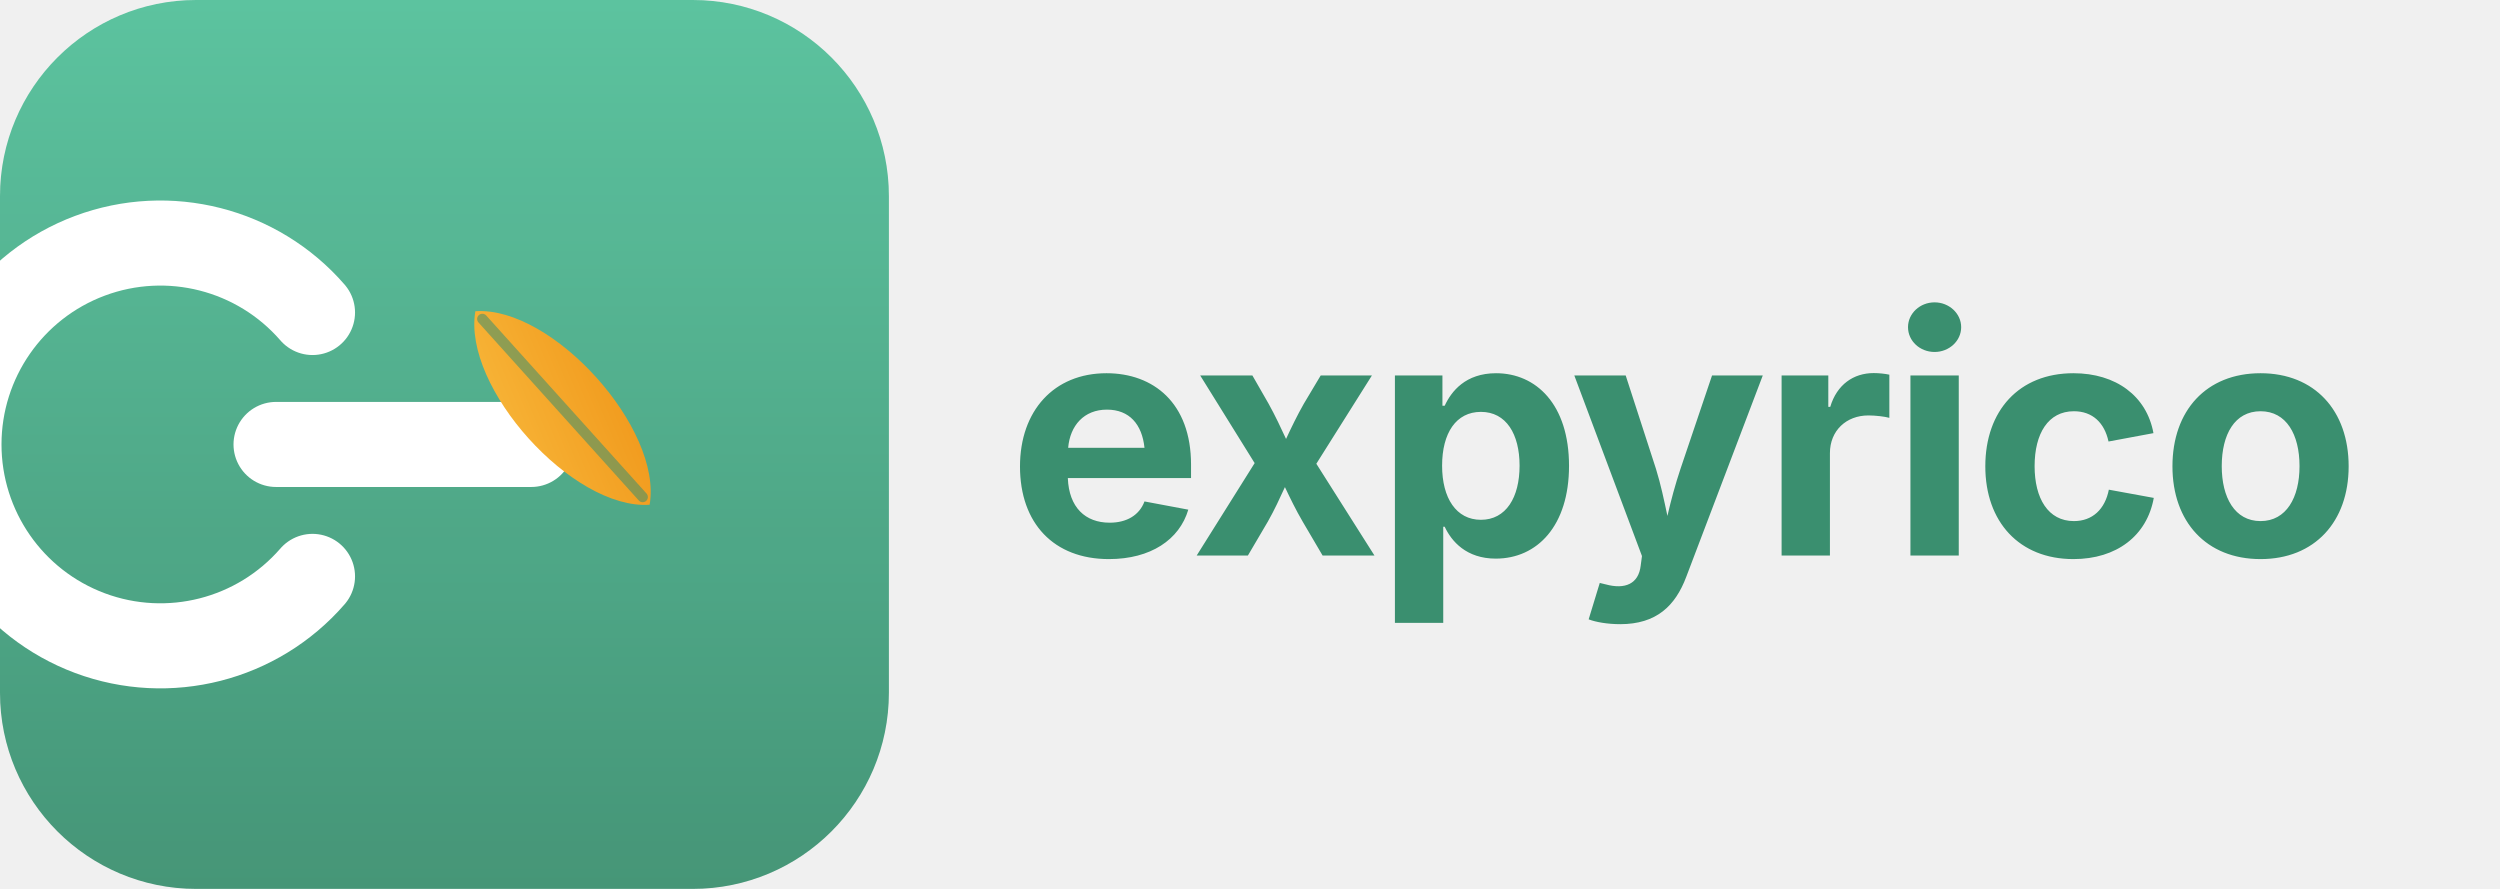
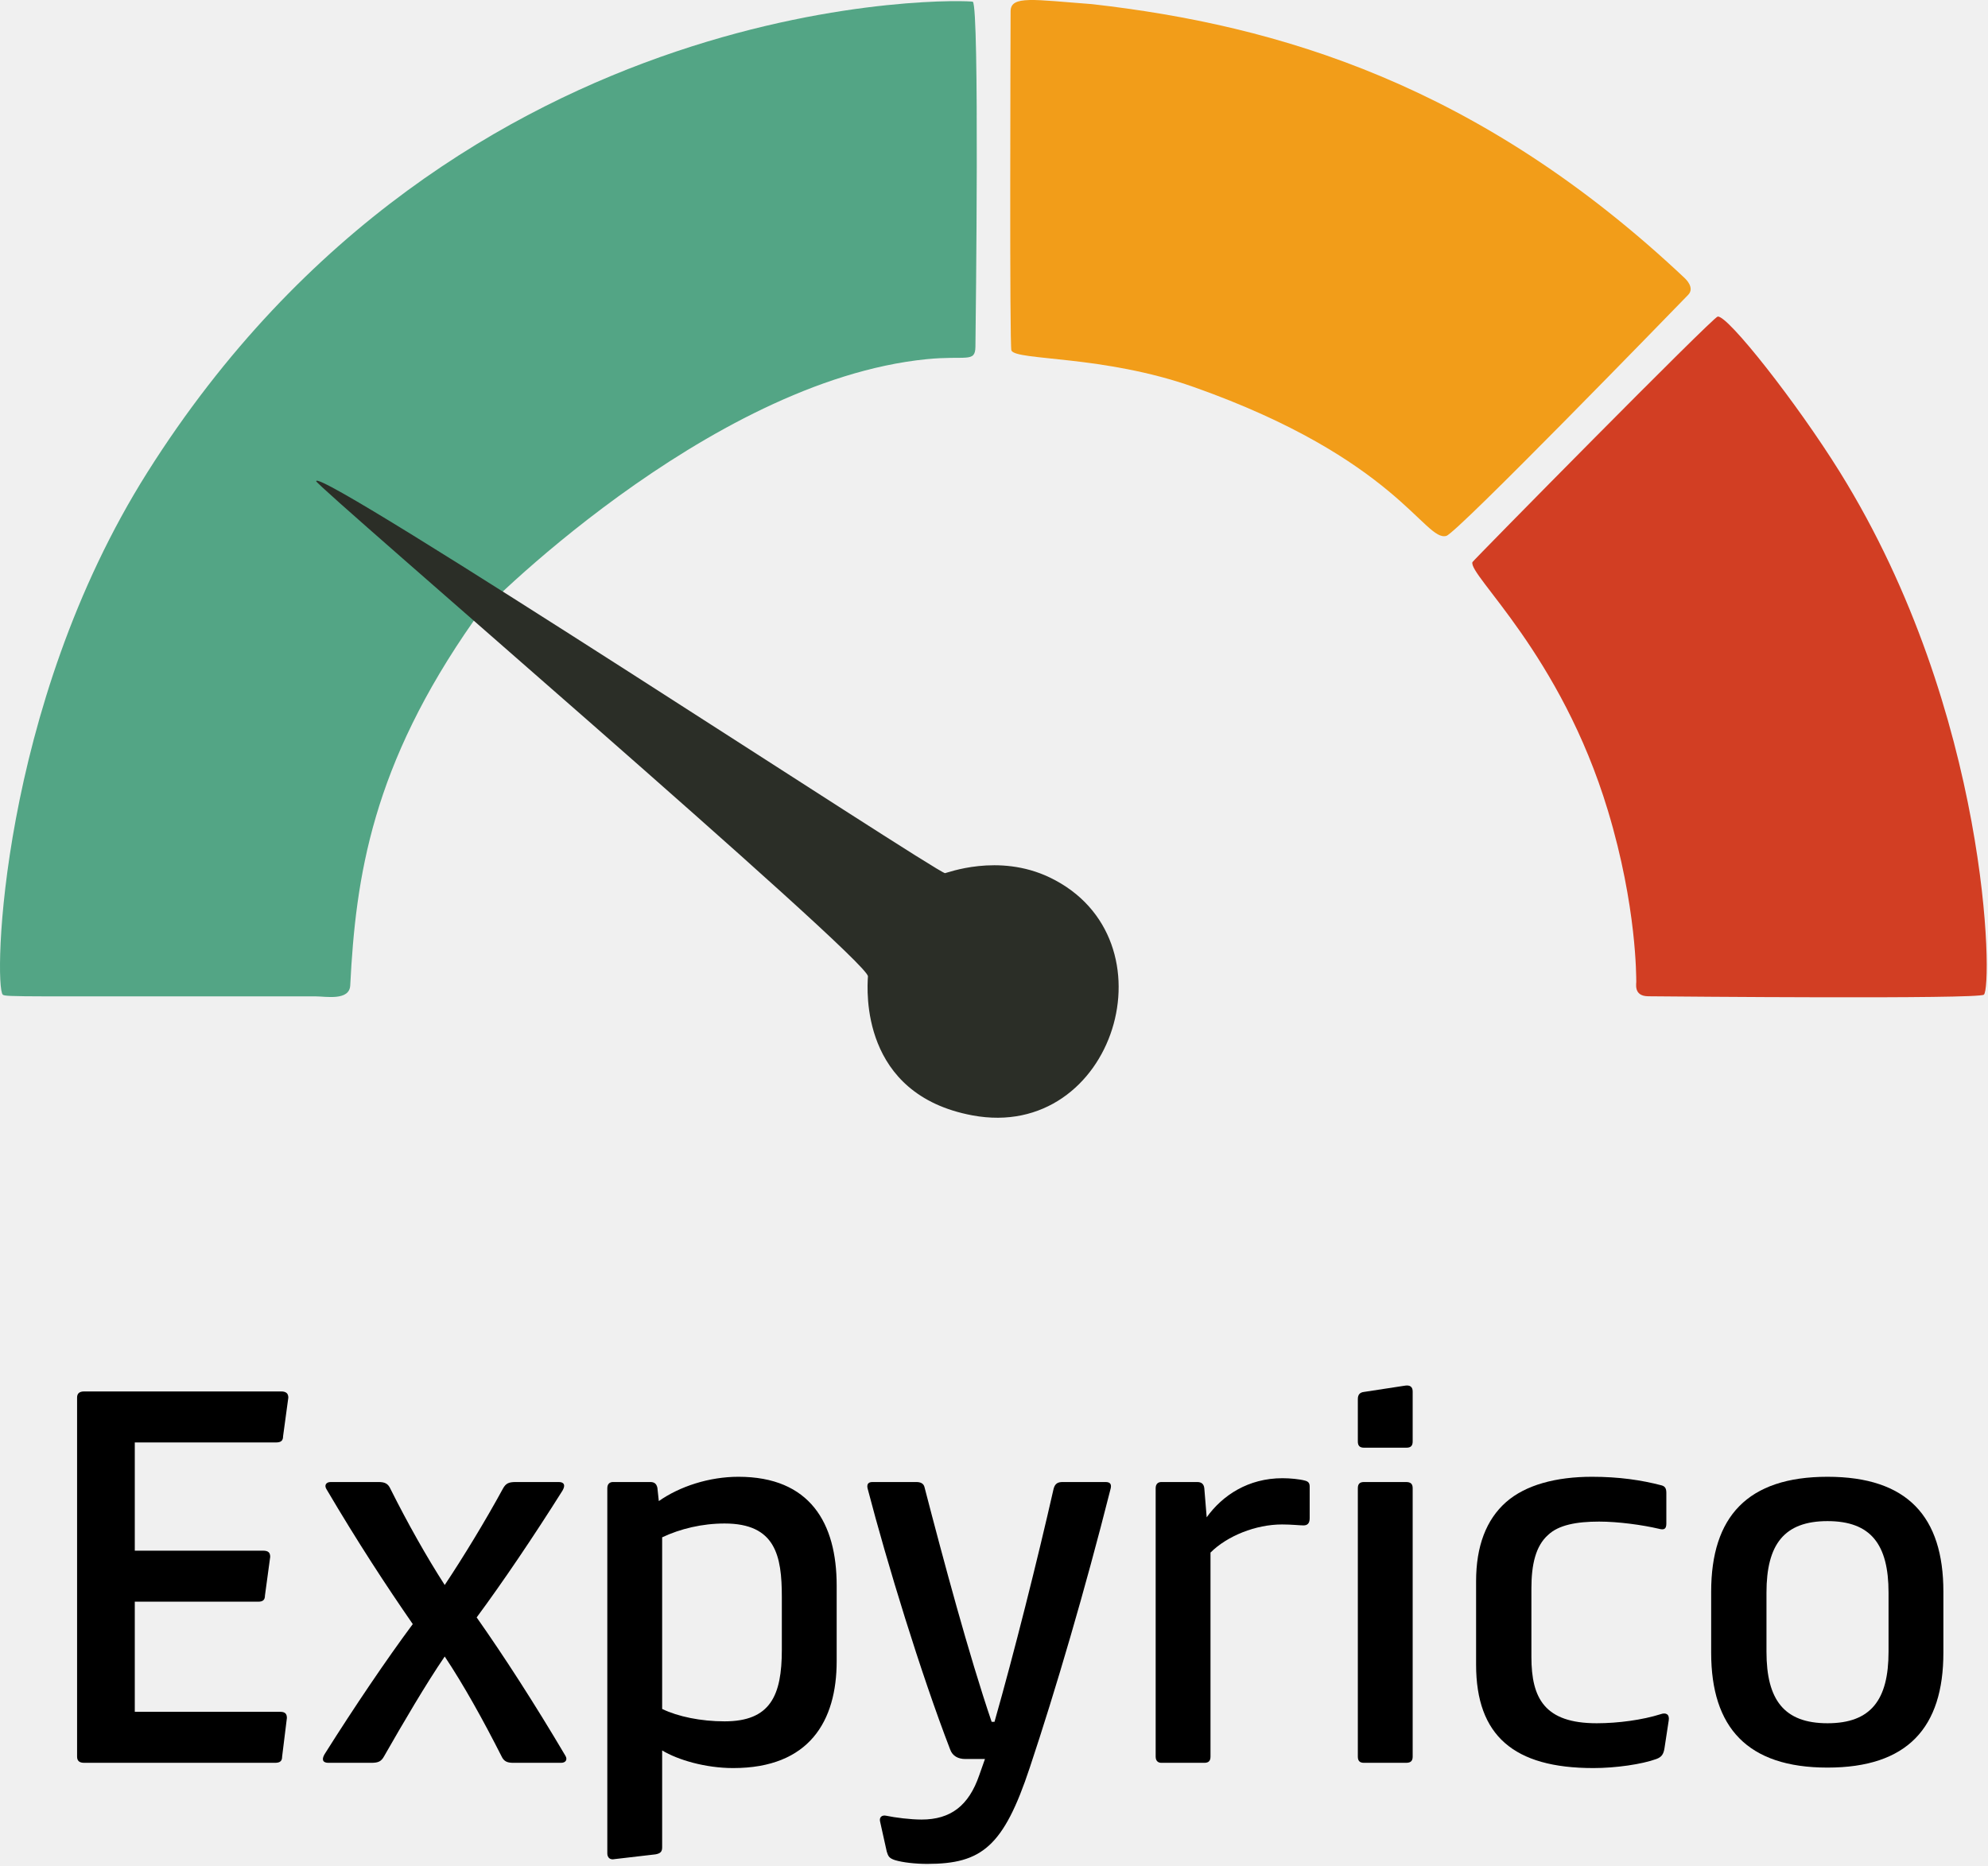
- <svg xmlns="http://www.w3.org/2000/svg" viewBox="0 0 2880 1024" role="img" aria-label="Expyrico logo">
-   <defs>
-     <linearGradient id="sage" x1="0" y1="0" x2="0" y2="1">
-       <stop offset="0" stop-color="#52BF99" />
-       <stop offset="1" stop-color="#3A8F6F" />
-     </linearGradient>
-     <linearGradient id="honey" x1="0" y1="0" x2="1" y2="1">
-       <stop offset="0" stop-color="#F8B73A" />
-       <stop offset="1" stop-color="#F0971A" />
-     </linearGradient>
-   </defs>
-   <g transform="translate(0 0)">
-     <rect x="0" y="0" width="1024" height="1024" rx="226" ry="226" fill="url(#sage)" />
-     <rect x="0" y="0" width="1024" height="1024" rx="226" ry="226" fill="#FFFFFF" opacity="0.06" />
-     <path d="M 360 360 A 232 232 0 1 0 360 664" fill="none" stroke="#FFFFFF" stroke-width="98" stroke-linecap="round" />
-     <path d="M 318 512 H 612" fill="none" stroke="#FFFFFF" stroke-width="98" stroke-linecap="round" />
-     <g transform="translate(648 470) rotate(-42)">
-       <path d="M 0 -150 C 70 -95 70 95 0 150 C -70 95 -70 -95 0 -150 Z" fill="url(#honey)" />
-       <path d="M 0 -138 L 0 138" fill="none" stroke="#3A8F6F" stroke-width="12" stroke-linecap="round" opacity="0.55" />
+ <svg xmlns="http://www.w3.org/2000/svg" width="100%" height="100%" viewBox="0 0 865 812" version="1.1" xml:space="preserve" style="fill-rule:evenodd;clip-rule:evenodd;stroke-linejoin:round;stroke-miterlimit:2;">
+   <path d="M403.14,156.315c-95.566,9.562 -196.039,111.566 -196.876,113.645c-44.394,63.261 -51.483,111.55 -53.874,158.883c-0.344,6.818 -10.631,4.76 -15.196,4.758c-128.706,-0.058 -134.778,0.342 -135.986,-0.738c-3.929,-3.509 -1.857,-124.65 62.948,-227.356c135.19,-214.258 358.221,-205.617 359.138,-204.747c2.908,2.759 1.272,138.071 1.127,150.076c-0.087,7.208 -3.941,3.744 -21.28,5.479Z" style="fill:#53a585;" />
+   <path d="M475.115,1.795c81.299,9.214 168.648,35.061 257.927,119.245c0.432,0.407 4.469,4.214 1.505,7.268c-8.278,8.528 -100.464,103.493 -105.208,104.897c-9.414,2.786 -21.543,-33.532 -109.982,-64.799c-39.276,-13.886 -77,-11.389 -79.276,-15.854c-0.859,-1.684 -0.398,-135.848 -0.357,-147.66c0.024,-7.022 10.176,-4.959 35.392,-3.097Z" style="fill:#f29d19;" />
+   <path d="M711.958,426.857c-0.064,-1.097 0.351,-32.052 -12.346,-74.108c-20.592,-68.208 -60.742,-102.393 -58.941,-108.115c0.189,-0.601 104.507,-106.505 106.707,-106.864c4.358,-0.711 34.589,37.783 53.096,67.56c65.4,105.222 66.587,224.534 62.721,227.546c-2.569,2.001 -134.341,0.796 -146.022,0.689c-6.748,-0.062 -5.026,-5.895 -5.216,-6.707Z" style="fill:#d23e23;" />
+   <path d="M137.568,209.402c0.099,-7.044 269.935,170.48 273.626,170.585c0.674,0.019 23.14,-8.868 45.531,1.862c55.373,26.536 28.262,115.076 -33.62,103.553c-48.798,-9.087 -45.849,-54.453 -45.457,-60.493c0.461,-7.098 -240.111,-213.364 -240.081,-215.508Z" style="fill:#2b2e27;" />
+   <g transform="matrix(2.040536,0,0,2.040536,-1266.402,-2481.763)">
+     <g>
+       <g transform="matrix(101.6751,0,0,101.6751,629.1291,1592.191)">
+         <path d="M0.093,-0.779c-0.01,0 -0.015,0.004 -0.015,0.013l0,0.753c0,0.009 0.005,0.013 0.015,0.013l0.4,-0c0.011,-0 0.015,-0.004 0.015,-0.013l0.01,-0.081c0,-0.009 -0.004,-0.013 -0.014,-0.013l-0.305,0l0,-0.231l0.259,0c0.01,0 0.014,-0.004 0.014,-0.013l0.011,-0.081c0,-0.009 -0.004,-0.013 -0.015,-0.013l-0.269,0l0,-0.227l0.296,0c0.011,0 0.015,-0.004 0.015,-0.013l0.011,-0.081c0,-0.009 -0.005,-0.013 -0.015,-0.013l-0.413,0Z" style="fill-rule:nonzero;" />
+       </g>
+       <g transform="matrix(101.6751,0,0,101.6751,687.389,1592.191)">
+         <path d="M0.162,-0.575c-0.005,-0.011 -0.012,-0.014 -0.025,-0.014l-0.1,0c-0.01,0 -0.014,0.007 -0.009,0.015c0.066,0.112 0.125,0.202 0.181,0.283c-0.055,0.074 -0.122,0.173 -0.185,0.273c-0.007,0.012 -0.003,0.018 0.008,0.018l0.09,-0c0.015,-0 0.021,-0.003 0.027,-0.014c0.04,-0.07 0.088,-0.152 0.127,-0.209c0.04,0.06 0.081,0.134 0.119,0.209c0.005,0.011 0.012,0.014 0.025,0.014l0.1,-0c0.01,-0 0.014,-0.007 0.009,-0.015c-0.065,-0.11 -0.129,-0.209 -0.186,-0.29c0.054,-0.073 0.119,-0.169 0.18,-0.266c0.007,-0.012 0.003,-0.018 -0.008,-0.018l-0.09,0c-0.015,0 -0.021,0.003 -0.027,0.014c-0.037,0.068 -0.084,0.145 -0.122,0.202c-0.038,-0.059 -0.078,-0.13 -0.114,-0.202Z" style="fill-rule:nonzero;" />
+       </g>
+       <g transform="matrix(101.6751,0,0,101.6751,742.4968,1592.191)">
+         <path d="M0.18,-0.577c-0.002,-0.009 -0.007,-0.012 -0.015,-0.012l-0.078,0c-0.007,0 -0.012,0.004 -0.012,0.013l0,0.766c0,0.009 0.006,0.014 0.015,0.012l0.086,-0.01c0.011,-0.002 0.014,-0.006 0.014,-0.015l0,-0.203c0.033,0.02 0.091,0.037 0.149,0.037c0.16,0 0.217,-0.099 0.217,-0.224l0,-0.159c0,-0.131 -0.056,-0.228 -0.206,-0.228c-0.061,0 -0.123,0.02 -0.167,0.051l-0.003,-0.028Zm0.01,0.104c0.038,-0.018 0.084,-0.029 0.131,-0.029c0.107,0 0.12,0.068 0.12,0.154l0,0.111c0,0.096 -0.024,0.15 -0.12,0.15c-0.05,-0 -0.098,-0.01 -0.131,-0.026l0,-0.36Z" style="fill-rule:nonzero;" />
+       </g>
+       <g transform="matrix(101.6751,0,0,101.6751,803.9086,1592.191)">
+         <path d="M0.027,-0.589c-0.01,0 -0.012,0.006 -0.01,0.014c0.041,0.157 0.111,0.386 0.173,0.547c0.005,0.014 0.017,0.02 0.032,0.02l0.041,0l-0.012,0.034c-0.022,0.064 -0.06,0.093 -0.121,0.093c-0.023,0 -0.055,-0.004 -0.074,-0.008c-0.009,-0.002 -0.015,0.003 -0.013,0.012l0.014,0.063c0.003,0.01 0.005,0.014 0.017,0.018c0.016,0.005 0.043,0.008 0.068,0.008c0.114,0 0.16,-0.036 0.215,-0.202c0.054,-0.162 0.116,-0.373 0.169,-0.583c0.003,-0.01 0.001,-0.016 -0.01,-0.016l-0.09,0c-0.01,0 -0.016,0.003 -0.019,0.014c-0.034,0.15 -0.083,0.345 -0.124,0.489l-0.006,0c-0.048,-0.141 -0.101,-0.339 -0.141,-0.493c-0.002,-0.007 -0.008,-0.01 -0.017,-0.01l-0.092,0Z" style="fill-rule:nonzero;" />
+       </g>
+       <g transform="matrix(101.6751,0,0,101.6751,859.4232,1592.191)">
+         <path d="M0.087,-0.589c-0.007,0 -0.012,0.004 -0.012,0.013l0,0.563c0,0.009 0.005,0.013 0.012,0.013l0.09,-0c0.009,-0 0.013,-0.004 0.013,-0.013l0,-0.428c0.035,-0.035 0.095,-0.059 0.15,-0.059c0.02,0 0.037,0.002 0.045,0.002c0.008,0 0.013,-0.004 0.013,-0.015l0,-0.066c0,-0.007 -0.002,-0.011 -0.01,-0.013c-0.011,-0.003 -0.031,-0.005 -0.047,-0.005c-0.072,0 -0.126,0.036 -0.159,0.082l-0.005,-0.061c-0.001,-0.009 -0.006,-0.013 -0.015,-0.013l-0.075,0Z" style="fill-rule:nonzero;" />
+       </g>
+       <g transform="matrix(101.6751,0,0,101.6751,902.3301,1592.191)">
+         <path d="M0.09,-0.589c-0.009,0 -0.013,0.004 -0.013,0.013l0,0.563c0,0.009 0.004,0.013 0.013,0.013l0.088,-0c0.01,-0 0.014,-0.004 0.014,-0.013l0,-0.563c0,-0.009 -0.004,-0.013 -0.014,-0.013l-0.088,0Zm-0.013,-0.085c0,0.009 0.004,0.013 0.013,0.013l0.089,0c0.009,0 0.013,-0.004 0.013,-0.013l0,-0.105c0,-0.01 -0.006,-0.014 -0.017,-0.012l-0.085,0.013c-0.009,0.001 -0.013,0.006 -0.013,0.015l0,0.089Z" style="fill-rule:nonzero;" />
+       </g>
+       <g transform="matrix(101.6751,0,0,101.6751,929.6807,1592.191)">
+         <path d="M0.302,0.011c0.047,0 0.102,-0.008 0.132,-0.019c0.011,-0.004 0.015,-0.01 0.017,-0.022l0.009,-0.059c0.002,-0.013 -0.006,-0.017 -0.017,-0.013c-0.038,0.012 -0.089,0.019 -0.134,0.019c-0.109,0 -0.137,-0.052 -0.137,-0.139l0,-0.144c0,-0.05 0.009,-0.089 0.035,-0.112c0.022,-0.021 0.06,-0.028 0.107,-0.028c0.04,0 0.091,0.007 0.125,0.015c0.011,0.003 0.016,0.001 0.016,-0.011l0,-0.064c0,-0.01 -0.003,-0.014 -0.01,-0.016c-0.042,-0.011 -0.089,-0.018 -0.146,-0.018c-0.075,0 -0.139,0.017 -0.18,0.053c-0.042,0.037 -0.063,0.093 -0.063,0.166l0,0.175c0,0.149 0.079,0.217 0.246,0.217Z" style="fill-rule:nonzero;" />
+       </g>
+       <g transform="matrix(101.6751,0,0,101.6751,979.8065,1592.191)">
+         <path d="M0.543,-0.359c0,-0.157 -0.075,-0.241 -0.243,-0.241c-0.168,0 -0.244,0.084 -0.244,0.241l0,0.128c0,0.157 0.076,0.241 0.244,0.241c0.168,-0 0.243,-0.084 0.243,-0.241l0,-0.128Zm-0.115,0.126c0,0.101 -0.037,0.15 -0.128,0.15c-0.091,-0 -0.128,-0.049 -0.128,-0.15l0,-0.124c0,-0.101 0.037,-0.15 0.128,-0.15c0.091,0 0.128,0.049 0.128,0.15l0,0.124Z" style="fill-rule:nonzero;" />
+       </g>
    </g>
  </g>
-   <g fill="#3A8F6F" font-family="'Inter','Helvetica Neue',Arial,sans-serif" font-weight="700" letter-spacing="-8">
-     <text x="1160" y="640" font-size="380">expyrico</text>
-   </g>
</svg>
